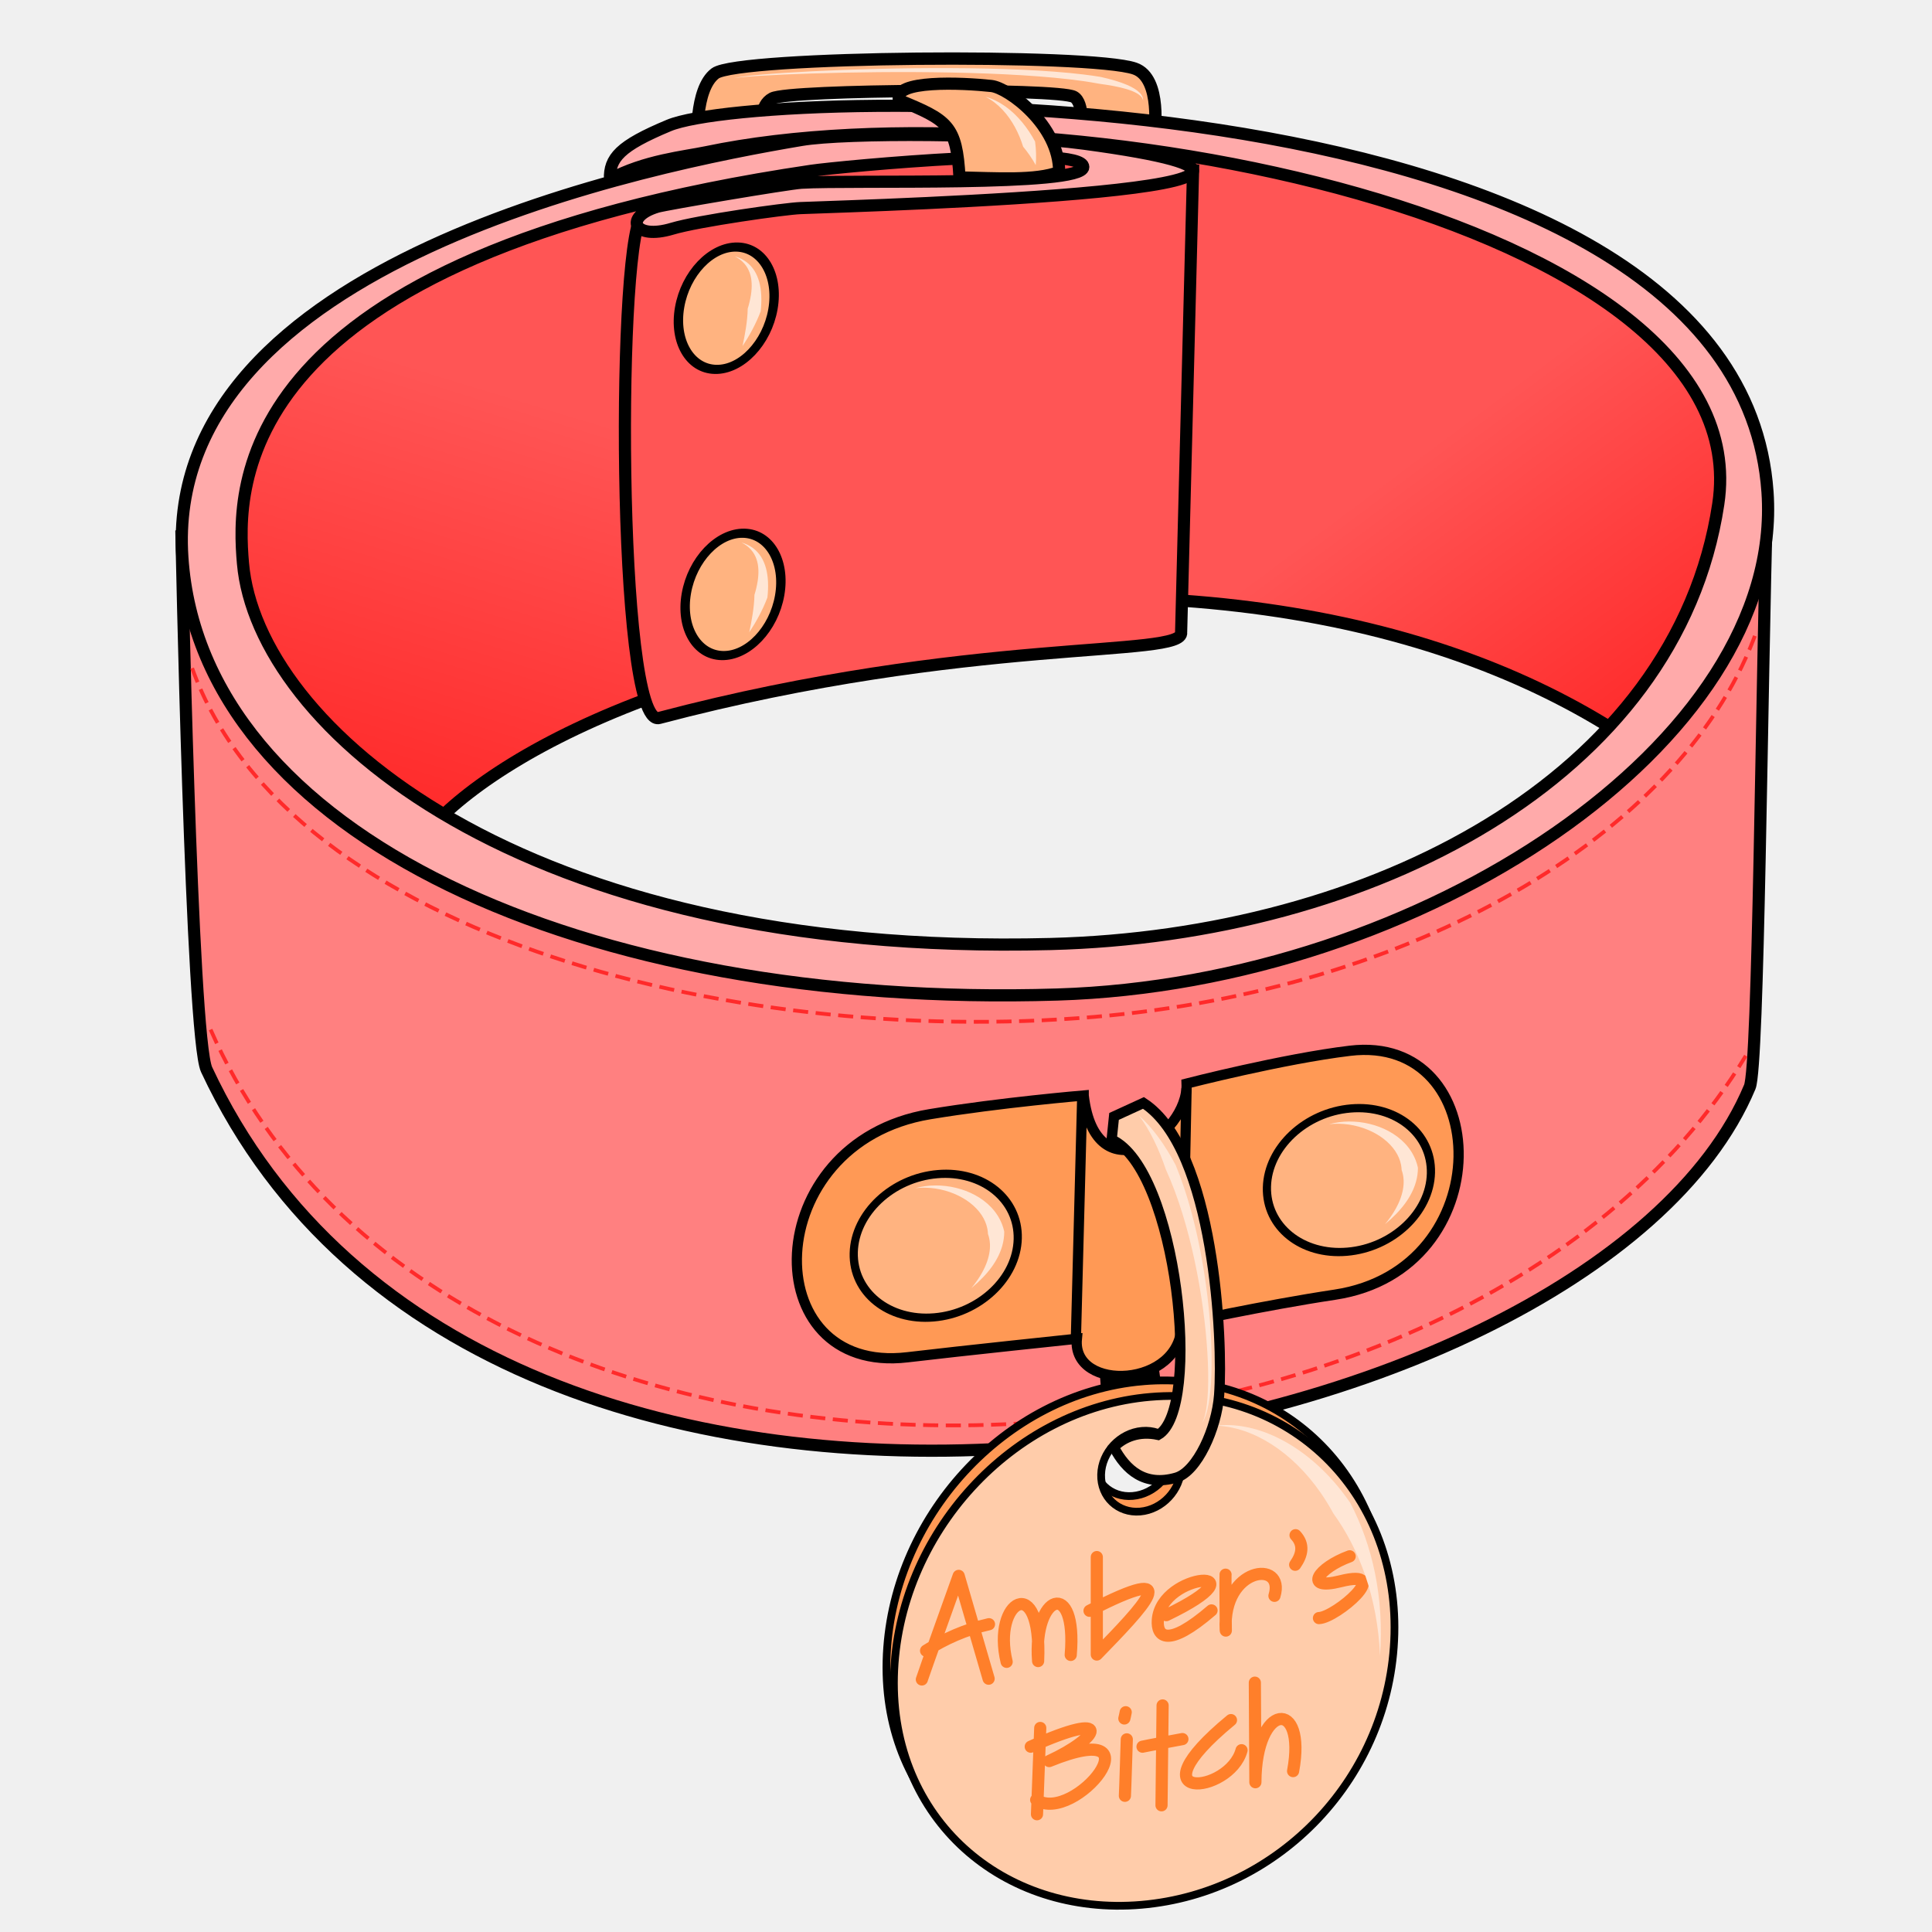
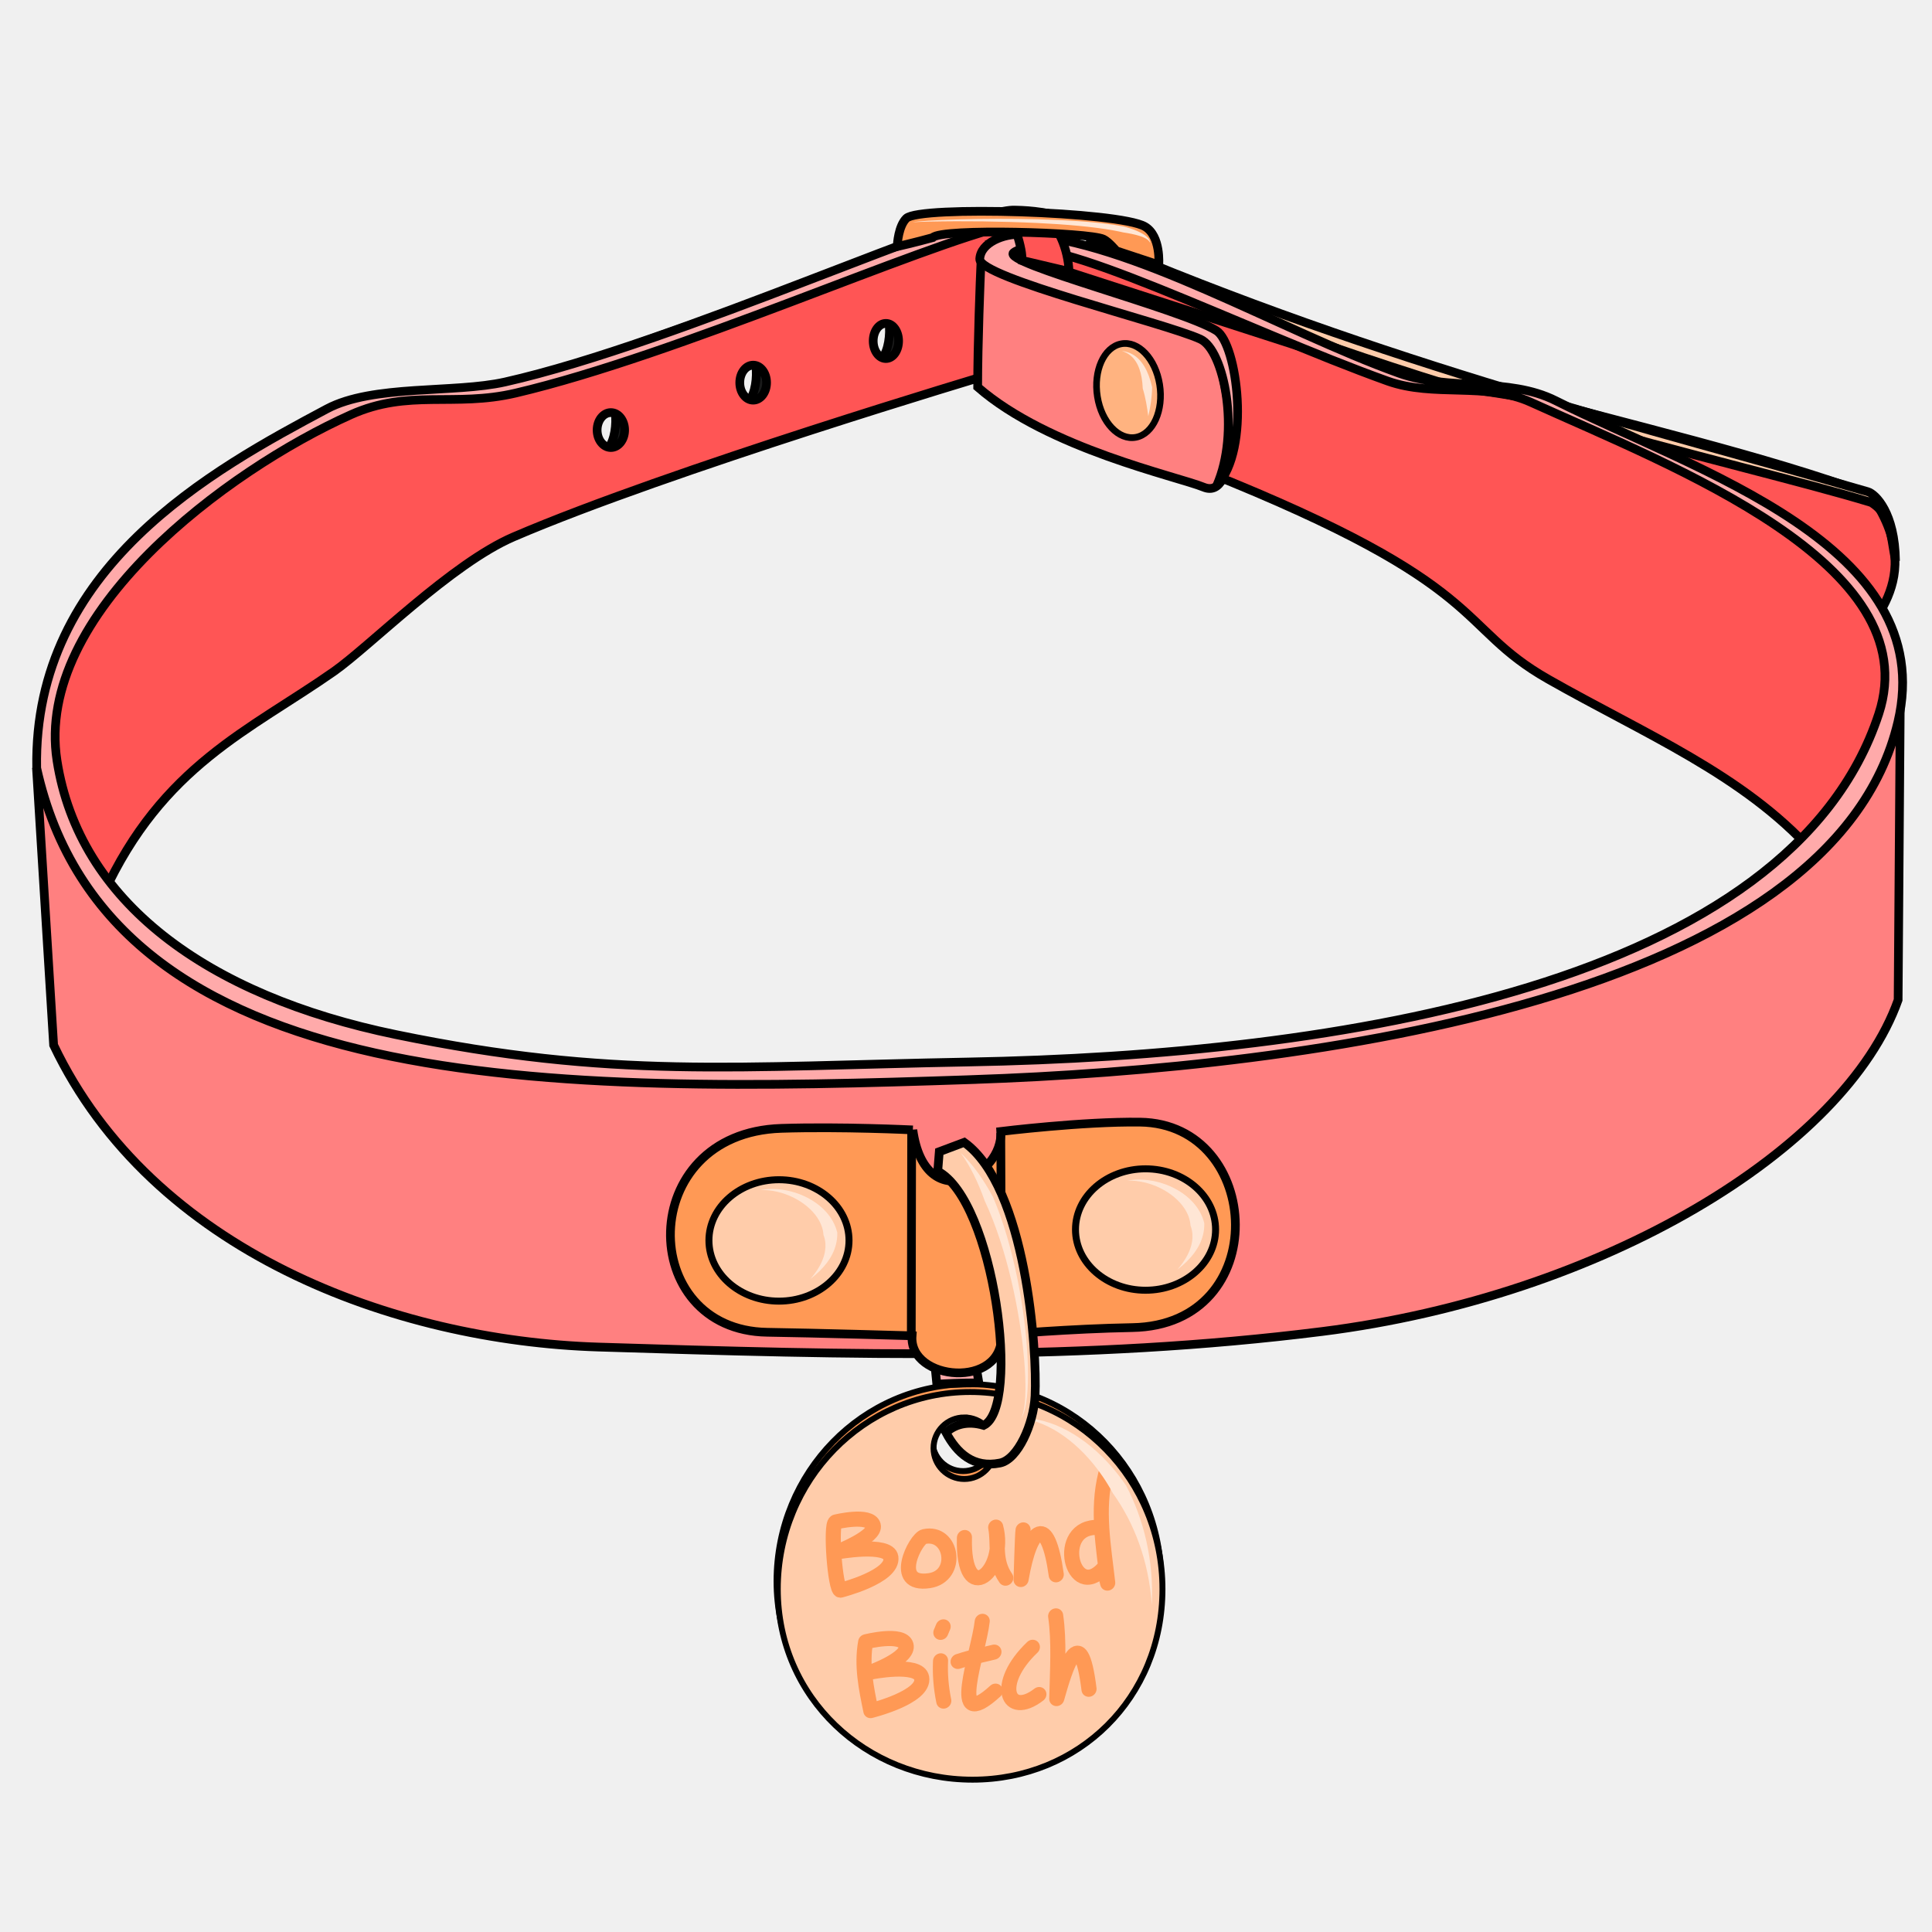
- <svg xmlns="http://www.w3.org/2000/svg" xmlns:xlink="http://www.w3.org/1999/xlink" cursor="default" viewBox="0 0 256 256">
-   <defs>
-     <linearGradient id="innoGrad1">
-       <stop offset="0" stop-color="#ff2a2a" />
-       <stop offset="1" stop-color="#f55" />
-     </linearGradient>
-     <linearGradient id="innoGrad2">
-       <stop offset="0" stop-color="#ff2a2a" />
-       <stop offset="1" stop-color="#f55" />
-     </linearGradient>
-     <linearGradient id="linearGradient4317" x1="58.929" x2="75.714" y1="109.571" y2="54.571" gradientUnits="userSpaceOnUse" xlink:href="#innoGrad2" />
-     <linearGradient id="linearGradient4325" x1="219.286" x2="190.714" y1="96.357" y2="58.143" gradientUnits="userSpaceOnUse" xlink:href="#innoGrad1" />
-   </defs>
-   <path fill="#ffb380" fill-rule="evenodd" stroke="#000" stroke-width="1.633" d="M92.383 19.298c.037-.47-.387-7.48 2.38-9.568 3.054-2.306 49.73-2.68 55.599-.643 3.681 1.278 2.585 8.817 2.585 8.817l-9.674-.568s.412-3.704-.977-4.496c-2.04-1.163-37.655-1-39.952.199-1.712.894-1.393 3.45-1.498 4.794-4.052.87-8.463 1.465-8.463 1.465z" />
-   <path fill="#ffe6d5" fill-rule="evenodd" d="M97.247 10.358c.142-.026.328-.052.554-.078.227-.027.494-.054.8-.081.61-.055 1.375-.11 2.268-.165 1.786-.109 4.092-.213 6.731-.297 5.28-.167 11.896-.253 18.374-.128 6.481.125 12.81.461 17.518 1.132.773.11 1.5.23 2.176.358 1.395.185 2.58.41 3.505.678.688.2 1.231.424 1.614.674.191.125.345.258.458.401.113.144.19.302.218.48a1.065 1.065 0 0 0-.1-.55 1.84 1.84 0 0 0-.402-.546c-.365-.353-.91-.68-1.6-.978-.93-.401-2.127-.756-3.531-1.068a52.164 52.164 0 0 0-2.224-.316c-4.77-.582-11.14-.82-17.625-.848-6.49-.028-13.113.155-18.393.42-2.64.132-4.945.285-6.73.443-.893.078-1.655.158-2.265.237-.305.04-.572.079-.797.118-.225.038-.41.076-.549.114z" />
-   <path fill="url(#linearGradient4325)" fill-rule="evenodd" stroke="#000" stroke-width="1.611" d="M126.207 79.879c46.163-3.827 80.03 7.442 100.662 26.843 19.813-65.205-18.166-89.175-109.406-91.308z" />
-   <path fill="url(#linearGradient4317)" fill-rule="evenodd" stroke="#000" stroke-width="1.611" d="M120.513 18.668c6.655-1.114 16.654 63.52 10.982 64.058-48.478 4.596-72.849 22.114-77.073 30.707-66.27-61.08 9.578-85.307 66.091-94.765z" />
-   <path fill="#ff8080" fill-rule="evenodd" stroke="#000" stroke-width="1.611" d="M24.034 70.278s1.33 67.14 3.342 71.448c37.377 80.003 183.401 52.73 204.478 2.3 1.174-2.81 1.533-51.743 2.3-78.105-13.357 77.823-181.013 92.835-210.12 4.357z" />
-   <path fill="none" stroke="#ff2a2a" stroke-dasharray="2,1" stroke-width=".5" d="M27.905 136.423c31.64 72.198 165.439 66.504 203.42 3.473" />
-   <path fill="#f55" fill-rule="evenodd" stroke="#000" stroke-width="1.611" d="M85.326 28.271c-3.661 1.098-3.624 68.353 2.013 66.865 41.15-10.864 69.727-7.941 69.166-11.36l1.582-61.257c-40.575-5.362-55.49.573-72.761 5.752z" />
-   <path fill="#faa" fill-rule="evenodd" stroke="#000" stroke-width="1.611" d="M106.202 18.544c5.852-.986 27.01-.914 37.466.5 44.308 5.987-26.707 8.127-37.607 8.529-1.997.073-13.538 1.695-16.991 2.732-5.152 1.546-6.447-1.571-1.963-2.914 1.109-.332 17.293-3.07 19.104-3.18 6.619-.403 37.221.552 37.329-2.066.127-3.102-32.118-.097-36.075.489-77.145 11.429-76.132 42.085-75.27 52.013 1.867 21.487 36.658 52.238 107.027 50.44 42.29-1.08 82.942-21.832 88.457-58.29 5.743-37.965-88.341-56.216-134.13-46.624-2.785.584-8.138 1.092-12.73 3.585-.068-2.824 1.282-4.408 7.814-7.134 12.74-5.318 141.632-7.924 145.57 48.568 2.307 33.072-45.77 65.112-94.111 66.588-62.928 1.92-113.469-21.24-115.928-57.926-2.633-39.264 62.57-52.03 82.038-55.31z" />
-   <ellipse cx="103.016" cy="39.345" fill="#ffb380" stroke="#000" stroke-width="1.228" rx="6.184" ry="8.228" transform="matrix(.9998 .0202 -.1718 .98513 0 0)" />
-   <path fill="#ffe6d5" fill-rule="evenodd" d="M97.363 33.965c.543.278.966.615 1.29.99.322.375.547.788.697 1.222.298.864.314 1.86.154 2.903a12.82 12.82 0 0 1-.428 1.82c-.033 1.664-.36 3.427-.688 4.962.855-1.283 1.774-2.925 2.408-4.617.077-.711.109-1.42.074-2.105-.06-1.214-.329-2.346-.906-3.264a4.286 4.286 0 0 0-1.08-1.172 4.787 4.787 0 0 0-1.521-.739z" />
-   <ellipse cx="110.496" cy="77.684" fill="#ffb380" stroke="#000" stroke-width="1.228" rx="6.184" ry="8.228" transform="matrix(.9998 .0202 -.1718 .98513 0 0)" />
-   <path fill="#ffe6d5" fill-rule="evenodd" d="M98.255 71.885c.543.278.966.615 1.29.99.322.375.547.788.697 1.222.297.864.313 1.86.154 2.903a12.82 12.82 0 0 1-.428 1.82c-.033 1.664-.36 3.427-.688 4.962.855-1.283 1.774-2.925 2.408-4.617.077-.711.109-1.42.074-2.105-.06-1.214-.33-2.346-.906-3.263a4.286 4.286 0 0 0-1.08-1.173 4.787 4.787 0 0 0-1.521-.739z" />
-   <path fill="#ffb380" fill-rule="evenodd" stroke="#000" stroke-width="1.611" d="M119.127 13.268c6.491 2.671 7.614 3.319 8.014 10.24 4.869.096 10.135.475 13.198-.719.046-6.19-6.746-11.15-8.964-11.393-3.857-.422-13.143-.844-12.248 1.872z" />
-   <path fill="#ffe6d5" fill-rule="evenodd" d="M130.58 12.822c1.875.519 3.525 1.763 4.862 3.377a15.54 15.54 0 0 1 1.71 2.559c.147 1.084.173 2.143.088 3.113a16.197 16.197 0 0 0-1.674-2.442 13.982 13.982 0 0 0-1.078-2.579c-.907-1.666-2.2-3.16-3.908-4.028z" />
-   <path fill="#f95" stroke="#000" stroke-width="1.023" d="M151.455 183.03c-18.311 1.559-33.526 18.15-33.987 37.057-.46 18.905 14.453 31.805 32.763 30.247 18.31-1.558 33.083-16.985 33.545-35.891.461-18.908-14.01-32.973-32.321-31.414zm-1.11 4.506a5.033 5.616 41.986 0 1 5.17 4.893 5.033 5.616 41.986 0 1-5.43 5.795 5.033 5.616 41.986 0 1-5.17-4.892 5.033 5.616 41.986 0 1 5.43-5.796z" />
-   <path fill="#ffb380" fill-rule="evenodd" stroke="#000" stroke-width="1.356" d="M146.197 179.184l.303 4.016c1.393-.223 3.585-.509 6.525-.774l-.549-3.837z" />
-   <path fill="#f95" fill-rule="evenodd" stroke="#000" stroke-width="1.356" d="M143.595 145.157s-11.062.934-20.398 2.482c-22.722 3.769-23.191 34.616-2.95 32.206 7.042-.839 22.442-2.452 22.442-2.452-.691 7.196 13.964 6.523 13.89-2.037 0 0 10.757-2.362 20.309-3.805 21.923-3.313 21.106-34.615 1.99-32.32-8.89 1.067-21.646 4.348-21.646 4.348.264 6.858-12.07 14.996-13.637 1.578z" />
-   <path fill="none" stroke="#000" stroke-width="1.356" d="M143.412 144.95l-.848 32.31M157.226 144.2l-.654 31.746" />
-   <ellipse cx="128.746" cy="176.042" fill="#ffb380" stroke="#000" stroke-width="1.088" rx="10.905" ry="9.493" transform="matrix(.9964 -.08482 -.02438 .9997 0 0)" />
-   <ellipse cx="183.594" cy="171.992" fill="#ffb380" stroke="#000" stroke-width="1.088" rx="10.905" ry="9.493" transform="matrix(.9964 -.08482 -.02438 .9997 0 0)" />
-   <path fill="#ffe6d5" fill-rule="evenodd" d="M183.518 162.218c2.223-1.842 3.573-3.716 4.105-5.623.173-.619.26-1.243.26-1.868a6.493 6.493 0 0 0-.29-.972 6.872 6.872 0 0 0-1.46-2.271c-1.223-1.28-2.897-2.137-4.652-2.561-1.768-.428-3.66-.43-5.376.04 1.764-.203 3.568.09 5.126.734 1.57.65 2.857 1.644 3.643 2.819.39.583.65 1.2.772 1.833.044.226.07.455.079.687.146.397.24.843.263 1.338.07 1.563-.59 3.567-2.47 5.844zM128.704 170.69c2.223-1.842 3.573-3.716 4.105-5.623.173-.619.26-1.243.26-1.868a6.492 6.492 0 0 0-.29-.972 6.872 6.872 0 0 0-1.46-2.271c-1.223-1.28-2.897-2.136-4.652-2.561-1.768-.428-3.66-.43-5.376.04 1.764-.202 3.568.09 5.126.734 1.57.65 2.857 1.644 3.643 2.819.39.584.65 1.2.772 1.833.044.226.07.455.079.687.146.397.24.843.263 1.338.07 1.563-.59 3.567-2.47 5.844z" />
-   <path fill="#fca" stroke="#000" stroke-width="1.023" d="M152.444 185.093c-18.31 1.559-33.526 18.151-33.986 37.058-.46 18.905 14.452 31.804 32.762 30.247 18.31-1.559 33.083-16.986 33.545-35.892.462-18.907-14.01-32.973-32.321-31.413zm-1.11 4.507a5.033 5.616 41.986 0 1 5.17 4.893 5.033 5.616 41.986 0 1-5.43 5.795 5.033 5.616 41.986 0 1-5.17-4.893 5.033 5.616 41.986 0 1 5.43-5.795z" />
-   <g fill="none" stroke="#ff7f2a" stroke-linecap="round" stroke-linejoin="round">
-     <path stroke-width="1.611" d="M122.15 222.538c.102-.406 4.881-13.726 4.881-13.726l3.966 13.625M122.71 218.725c2.469-1.568 5.198-2.801 8.337-3.508M133.386 220.2c-1.987-8.084 4.715-12.08 4.169-.102-.67-8.861 5.192-11.036 4.321-.813M145.333 206.32v12.914c6.104-6.28 12.137-12.513-.966-5.796M154.535 214.016c13.536-6.515-.649-5.821-1.118.642-.164 2.259 1.318 3.722 7.117-1.27M162.415 215.98c-.463-8.359 7.943-9.367 6.457-4.525M171.668 203.423c1.165 1.25.887 2.568-.05 3.914M178.836 206.219c-4.208 1.54-6.185 4.556-1.22 3.304 7.164-1.805-.603 4.813-2.847 4.881M136.58 231.445c11.171-5.02 9.154-1.18 2.444 1.905 14.994-6.1 3.394 8.499-1.725 5.14M137.838 228.964l-.431 11.432M149.054 237.952c.036-.432.252-7.478.252-7.478M149.162 226.88c-.036.251-.18.826-.18.826M154.051 225.98l-.144 13.23M151.39 231.445c.252-.072 5.285-1.007 5.285-1.007M163.11 227.922c-13.423 11.07-.198 9.856 1.402 3.99M166.274 222.961l.072 13.193c.032-10.561 6.81-11.23 4.996-1.474M162.391 208.653c-.036.216.036 7.406.036 7.406" />
+ <svg xmlns="http://www.w3.org/2000/svg" cursor="default" viewBox="0 0 256 256" version="1.1" id="svg50">
+   <defs id="defs54" />
+   <path d="m 128.382,183.404 c -14.076,0 -25.484,11.694 -25.484,26.115 0,14.422 11.732,25.252 25.807,25.253 14.076,0 25.166,-10.831 25.167,-25.253 0,-14.422 -11.412,-26.115 -25.488,-26.115 z m -0.769,3.373 a 4.074,4.077 0 0 1 4.074,4.077 4.074,4.077 0 0 1 -4.074,4.076 4.074,4.077 0 0 1 -4.074,-4.077 4.074,4.077 0 0 1 4.074,-4.077 z" id="path2" style="fill:#ff9955;stroke:#000000;stroke-width:0.784" />
+   <path fill="#faa" fill-rule="evenodd" stroke="#000" stroke-width="1.155" d="M123.791 179.986l.344 3.433c1.188-.088 3.058-.173 5.568-.185l-.549-3.3z" id="path4" />
+   <path fill="#1a1a1a" fill-rule="evenodd" stroke="#000" stroke-width="1.155" d="M115.22 47.774c2.815 1.402 3.245-5.808 1.932-6.49l4.193 6.052zM97.573 53.462c2.815 1.402 3.245-5.808 1.932-6.49l4.193 6.052zM78.94 59.673c2.815 1.402 3.245-5.808 1.932-6.49l4.193 6.052z" id="path6" />
+   <path fill="#ffb380" fill-rule="evenodd" stroke="#000" stroke-width="1.155" d="M132.712 28.547L66.505 51.853l-19.8 1.443c-10.27 6.16-39.961 18.505-40.22 48.47l7.22 16.707C21.54 101.415 33.072 96.79 44.23 88.98c4.747-3.324 15.574-14.294 23.822-17.842 20.517-8.824 63.216-21.552 63.216-21.552l114.61 36.517c.674-2.742 10.035-9.115 1.966-20.569-27.904-10.258-68.796-15.767-115.133-36.987zm-15.328 14.305a1.68 2.328 0 0 1 1.683 2.328 1.68 2.328 0 0 1-1.683 2.328 1.68 2.328 0 0 1-1.68-2.328 1.68 2.328 0 0 1 1.68-2.328zm-17.585 5.533a1.775 2.319 0 0 1 1.774 2.32 1.775 2.319 0 0 1-1.774 2.316 1.775 2.319 0 0 1-1.775-2.317 1.775 2.319 0 0 1 1.775-2.319zm-18.854 6.287a1.822 2.314 0 0 1 1.82 2.313 1.822 2.314 0 0 1-1.82 2.314 1.822 2.314 0 0 1-1.823-2.314 1.822 2.314 0 0 1 1.823-2.313z" id="path8" style="fill:#ff5555" />
+   <path fill="#fca" fill-rule="evenodd" stroke="#000" stroke-width="1.155" d="M144.588 31.646c39.173 16.812 74.163 25.152 102.9 33.506 1.043.3 3.597 2.82 3.672 9.167-.71-3.838-.645-6.086-3.185-7.729-18.078-5.506-58.744-13.67-103.933-33.196z" id="path10" />
+   <path fill="#ffb380" fill-rule="evenodd" stroke="#000" stroke-width="1.155" d="M4.837 101.766l2.269 36.713c13.043 27.368 45.106 39.16 72.187 40.012 33.549 1.055 64.377 1.91 95.906-2.062 37.135-4.679 69.27-24.09 76.313-43.932l.314-43.906c-6.146 39.197-66.655 50.971-126.961 53.806-54.642 2.568-107.7-4.106-120.028-40.63z" id="path12" style="fill:#ff8080" />
+   <path fill="#ffb380" fill-rule="evenodd" stroke="#000" stroke-width="1.155" d="M240.167 112.832c-9.194-10.212-22.323-15.617-35.002-22.825-12.494-7.102-7.267-12.274-45.357-27.49l-27.418-29.46 52.357 16.917 19.543 3.063c11.381 7.184 41.352 13.07 46.669 34.564.6 11.442-4.46 18.796-10.792 25.23z" id="path14" style="fill:#ff5555" />
+   <path fill="#ffb380" fill-rule="evenodd" stroke="#000" stroke-width="1.155" d="M129.984 34.734c-.098 2.163-.438 10.743-.438 16.553 9.364 8.174 26.41 11.821 29.956 13.271 4.39 1.796 4.602-11.07.817-20.053z" id="path16" style="fill:#ff8080" />
+   <path fill="#fca" fill-rule="evenodd" stroke="#000" stroke-width="1.155" d="M128.793 143.052c-55.245 1.877-114.295 2.472-123.931-41.286-.475-26.603 23.368-39.545 38.441-47.581 6.11-3.258 16.86-2.048 23.615-3.569 22.991-5.178 61.305-23.008 67.542-22.773 9.964.128 13.511 5.516-.815 1.99-11.67 2.665-43.82 17.204-65.325 22.252-8.17 1.917-14.164-.57-21.82 2.862-16.435 7.369-41.972 26.37-38.947 45.838 2.9 18.654 19.787 31.125 44.922 36.307 28.733 5.924 44.96 4.196 75.82 3.63 49.194-.9 108.884-10.262 120.652-46.135 6.523-19.884-27.32-32.77-46.11-41.29-5.96-2.702-12.819-.602-18.98-2.809-19.062-6.829-45.475-20.302-49.556-17.011-1.703 1.373 22.236 7.445 26.873 10.333 2.752 1.714 4.615 15.709.055 20.524 3.11-7.05 1.01-17.938-2.17-19.393-4.777-2.187-29.349-8.14-29.235-10.619.101-2.192 3.252-3.382 5.444-3.262 14.565.796 34.19 12.68 50.11 18.392 6.64 2.381 14.455.475 20.759 3.64 18.53 9.3 50.877 19.167 45.345 42.576-8.641 36.57-77.56 45.85-122.689 47.383z" id="path18" style="fill:#ffaaaa" />
+   <ellipse cx="139.613" cy="79.224" fill="#f55" stroke="#000" stroke-width=".883" rx="4.201" ry="6.269" transform="matrix(.98184 -.18971 .15725 .98756 0 0)" id="ellipse20" style="fill:#ffb380" />
+   <path fill="#f55" fill-rule="evenodd" stroke="#000" stroke-width="1.155" d="M135.161 34.442c.824.563-.565-5.017-1.663-5.995-.768-.686 3.011-.227 4.487-.048 2.252 1.248 3.563 4.733 3.666 7.574z" id="path22" />
+   <path d="M118.893 32.672c0-.412.168-2.727 1.198-3.74 1.743-1.715 28.177-.904 31.612 1.086 2.155 1.248 1.84 5.078 1.84 5.078l-5.62-1.856s-1.012-1.214-1.702-1.547c-1.89-.914-21.55-1.488-22.636-.207-2.271.63-4.692 1.186-4.692 1.186zM120.956 149.72s-9.46-.463-17.429-.207c-19.392.623-19.15 26.77-1.856 27.019 6.018.086 19.181.464 19.181.464-.442 6.033 12.102 7.124 11.86-.155 0 0 9.17-.786 17.325-.928 18.718-.326 17.364-27.005 1.031-27.225-7.597-.102-18.46 1.237-18.46 1.237.37 5.855-10.03 11.368-11.652-.206z" id="path24" stroke-width="1.155" stroke="#000" fill-rule="evenodd" fill="#f55" style="fill:#ff9955" />
+   <path fill="none" stroke="#000" stroke-width="1.155" d="M120.8 149.77l-.05 27.38M132.609 150.132l.103 26.915" id="path26" />
+   <ellipse cx="103.218" cy="164.363" fill="#ff8080" stroke="#000" stroke-width=".924" rx="9.281" ry="8.044" id="ellipse28" style="fill:#ffccaa" />
+   <ellipse cx="151.79" cy="162.919" fill="#ff8080" stroke="#000" stroke-width=".924" rx="9.281" ry="8.044" id="ellipse30" style="fill:#ffccaa" />
+   <path d="M120.957 29.45c.163-.015.427-.03.777-.044.35-.014.789-.028 1.3-.04a215.841 215.841 0 0 1 14.416.182c3.734.18 7.387.489 10.127.989.45.082.873.169 1.268.261.82.124 1.522.27 2.08.44.414.128.75.269.996.425.124.079.227.162.308.253.081.09.143.19.178.302a.826.826 0 0 0-.08-.366 1.385 1.385 0 0 0-.256-.367c-.226-.241-.556-.468-.97-.679-.557-.283-1.266-.539-2.091-.77-.412-.082-.85-.158-1.31-.229-2.8-.426-6.492-.653-10.231-.752a197.24 197.24 0 0 0-10.578.019c-1.516.044-2.838.103-3.862.169-.512.033-.949.067-1.299.102-.35.035-.612.07-.773.105zM148.652 46.51c.836.25 1.416.744 1.82 1.351.406.608.656 1.361.8 2.175.08.462.128.947.148 1.44.377 1.212.582 2.529.732 3.676.266-1.108.487-2.482.512-3.846a11.47 11.47 0 0 0-.45-1.533c-.327-.867-.77-1.644-1.367-2.227a3.59 3.59 0 0 0-2.195-1.036zM156.002 168.233c.935-.713 1.675-1.445 2.234-2.198.56-.754.947-1.54 1.157-2.356a5.81 5.81 0 0 0 .182-1.592c-.261-1.092-.823-2.037-1.545-2.82-1.06-1.149-2.502-1.99-4.019-2.475-1.527-.489-3.157-.628-4.63-.354 1.491-.044 3.03.333 4.372.996 1.352.667 2.484 1.614 3.195 2.694.48.73.752 1.497.8 2.263.134.343.223.72.252 1.131.046.641-.056 1.369-.374 2.168-.317.8-.843 1.655-1.624 2.543zM107.371 169.477c.935-.712 1.675-1.445 2.234-2.197.56-.754.947-1.54 1.156-2.356a5.81 5.81 0 0 0 .183-1.593c-.262-1.09-.824-2.037-1.546-2.82-1.06-1.148-2.501-1.988-4.018-2.474-1.528-.489-3.158-.628-4.63-.354 1.491-.045 3.03.333 4.372.995 1.351.668 2.484 1.614 3.194 2.694.481.732.753 1.498.8 2.264.134.343.224.72.253 1.131.045.641-.057 1.369-.374 2.168-.318.8-.844 1.655-1.624 2.542z" id="path32" fill-rule="evenodd" fill="#fff" style="fill:#ffe6d5" />
+   <path d="m 128.544,184.448 c -14.077,0 -25.486,11.694 -25.485,26.115 0,14.422 11.731,25.252 25.807,25.253 14.076,0 25.166,-10.832 25.166,-25.253 9e-4,-14.422 -11.411,-26.116 -25.488,-26.115 z m -0.77,3.373 a 4.074,4.077 0 0 1 4.074,4.076 4.074,4.077 0 0 1 -4.074,4.077 4.074,4.077 0 0 1 -4.075,-4.077 4.074,4.077 0 0 1 4.075,-4.077 z" id="path34" style="fill:#ffccaa;stroke:#000000;stroke-width:0.784" />
+   <g id="g937" transform="matrix(0.9,-0.03706414,0,0.9,12.55483,23.03079)" style="stroke:#ff9955;stroke-width:2.222;stroke-miterlimit:4;stroke-dasharray:none">
+     <path id="path901" d="m 109.057,202.984 c -0.767,0.315 -0.061,10.008 0.767,10.067 0,0 7.818,-1.656 7.383,-4.506 -0.338,-2.214 -7.862,-1.151 -7.862,-1.151 0,0 5.723,-2.022 5.273,-3.643 -0.5,-1.803 -5.561,-0.767 -5.561,-0.767 z" style="fill:none;fill-rule:evenodd;stroke:#ff9955;stroke-width:2.222;stroke-linecap:round;stroke-linejoin:round;stroke-miterlimit:4;stroke-dasharray:none;stroke-opacity:1" />
+     <path id="path903" d="m 122.097,205.669 c 4.175,-0.733 5.24,6.047 0.767,6.52 -5.649,0.597 -1.997,-6.304 -0.767,-6.52 z" style="fill:none;fill-rule:evenodd;stroke:#ff9955;stroke-width:2.222;stroke-linecap:round;stroke-linejoin:round;stroke-miterlimit:4;stroke-dasharray:none;stroke-opacity:1" />
+     <path id="path905" d="m 128.041,206.052 c -0.279,10.701 6.331,5.104 4.602,-1.342 0.477,2.523 -0.282,4.934 1.486,7.574" style="fill:none;fill-rule:evenodd;stroke:#ff9955;stroke-width:2.222;stroke-linecap:round;stroke-linejoin:round;stroke-miterlimit:4;stroke-dasharray:none;stroke-opacity:1" />
+     <path id="path907" d="m 136.671,205.285 c -0.096,0.479 -0.288,7.287 -0.288,7.287 1.358,-7.871 3.925,-9.578 5.177,-0.479" style="fill:none;fill-rule:evenodd;stroke:#ff9955;stroke-width:2.222;stroke-linecap:round;stroke-linejoin:round;stroke-miterlimit:4;stroke-dasharray:none;stroke-opacity:1" />
+     <path id="path909" d="m 148.847,197.519 c -1.345,5.279 -0.313,10.707 0.288,16.108 l -0.575,-2.253 c -4.658,5.048 -7.439,-6.623 -0.767,-5.992" style="fill:none;fill-rule:evenodd;stroke:#ff9955;stroke-width:2.222;stroke-linecap:round;stroke-linejoin:round;stroke-miterlimit:4;stroke-dasharray:none;stroke-opacity:1" />
+     <path id="path911" d="m 113.498,220.801 c -0.621,3.429 0.079,6.796 0.767,10.163 0,0 8.005,-1.644 7.479,-4.506 -0.423,-2.3 -7.431,-1.175 -7.431,-1.175 0,0 5.653,-1.83 5.13,-3.715 -0.534,-1.925 -5.944,-0.767 -5.944,-0.767 z" style="fill:none;fill-rule:evenodd;stroke:#ff9955;stroke-width:2.222;stroke-linecap:round;stroke-linejoin:round;stroke-miterlimit:4;stroke-dasharray:none;stroke-opacity:1" />
+     <path id="path913" d="m 124.524,224.061 c -0.085,1.89 0.054,3.863 0.479,5.944" style="fill:none;fill-rule:evenodd;stroke:#ff9955;stroke-width:2.222;stroke-linecap:round;stroke-linejoin:round;stroke-miterlimit:4;stroke-dasharray:none;stroke-opacity:1" />
+     <path id="path915" d="m 124.907,219.076 -0.336,0.791" style="fill:none;fill-rule:evenodd;stroke:#ff9955;stroke-width:2.222;stroke-linecap:round;stroke-linejoin:round;stroke-miterlimit:4;stroke-dasharray:none;stroke-opacity:1" />
+     <path id="path917" d="m 127.113,224.253 c 2.284,-0.647 3.556,-0.787 5.273,-1.151" style="fill:none;fill-rule:evenodd;stroke:#ff9955;stroke-width:2.222;stroke-linecap:round;stroke-linejoin:round;stroke-miterlimit:4;stroke-dasharray:none;stroke-opacity:1" />
+     <path id="path919" d="m 130.66,218.5 c -0.535,4.779 -5.15,16.51 1.918,10.355" style="fill:none;fill-rule:evenodd;stroke:#ff9955;stroke-width:2.222;stroke-linecap:round;stroke-linejoin:round;stroke-miterlimit:4;stroke-dasharray:none;stroke-opacity:1" />
+     <path id="path921" d="m 138.043,222.623 c -5.725,5.216 -3.627,10.355 0.959,6.999" style="fill:none;fill-rule:evenodd;stroke:#ff9955;stroke-width:2.222;stroke-linecap:round;stroke-linejoin:round;stroke-miterlimit:4;stroke-dasharray:none;stroke-opacity:1" />
+     <path id="path923" d="m 141.471,218.141 c 0.545,3.719 0.26,8.075 0.168,12.177 1.232,-4.305 3.454,-11.685 4.746,-1.175" style="fill:none;fill-rule:evenodd;stroke:#ff9955;stroke-width:2.222;stroke-linecap:round;stroke-linejoin:round;stroke-miterlimit:4;stroke-dasharray:none;stroke-opacity:1" />
  </g>
-   <path fill="#ffe6d5" fill-rule="evenodd" d="M182.859 219.412c.568-7.744-1.023-14.69-3.935-20.265a30.022 30.022 0 0 0-2.142-2.762c-2.341-2.676-4.988-4.697-7.692-5.973-2.709-1.278-5.446-1.796-7.967-1.508 2.52.093 5.057.987 7.416 2.506 2.365 1.522 4.58 3.691 6.45 6.382.598.86 1.161 1.775 1.683 2.74 3.393 4.674 5.874 11.11 6.187 18.88z" />
-   <path fill="#fca" fill-rule="evenodd" stroke="#000" stroke-width="1.356" d="M147.301 150.994l.316-3.062 3.899-1.789c9.433 6.132 10.556 31.562 10.026 38.697-.329 4.431-2.913 10.159-5.695 10.959-4.15 1.193-6.644-.983-8.258-4.045 1.324-1.348 3.347-2.164 5.872-1.625 5.879-3.346 2.519-35.24-6.16-39.135z" />
-   <path fill="#ffe6d5" fill-rule="evenodd" d="M150.92 147.826c1.44 1.891 2.613 4.36 3.556 7.121.415.908.807 1.86 1.175 2.846 1.45 3.875 2.532 8.248 3.266 12.475.733 4.224 1.115 8.288 1.17 11.545.027 1.627-.027 3.053-.16 4.196a11.884 11.884 0 0 1-.259 1.494c-.106.42-.231.765-.378 1.02.178-.237.34-.57.483-.989.143-.418.266-.92.37-1.493.207-1.148.336-2.584.381-4.226.091-3.284-.148-7.394-.744-11.682-.595-4.285-1.548-8.763-2.892-12.778a45.973 45.973 0 0 0-1.107-2.975c-1.428-2.689-3.055-4.966-4.861-6.554z" />
-   <path fill="none" stroke="#ff2a2a" stroke-dasharray="2,1" stroke-width=".5" d="M25.459 88.536c12.85 35.888 73.703 50.763 121.823 45.995 41.296-4.09 76.218-24.481 85.568-51.157" />
+   <path d="m 152.618,212.661 c 0.289,-5.925 -1.072,-11.364 -3.405,-15.818 a 26.589,26.589 0 0 0 -1.695,-2.228 c -1.846,-2.175 -3.917,-3.879 -6.025,-5.022 -2.111,-1.147 -4.24,-1.721 -6.194,-1.666 1.926,0.234 3.888,1.083 5.733,2.405 1.849,1.325 3.602,3.141 5.101,5.341 a 25.839,25.839 0 0 1 1.355,2.226 c 2.716,3.791 4.743,8.845 5.128,14.763 z" id="path44" style="fill:#ffe6d5;fill-rule:evenodd;stroke-width:0.9" />
+   <path fill="#faa" fill-rule="evenodd" stroke="#000" stroke-width="1.155" d="M124.256 155.185l.206-2.578 3.3-1.238c8.202 5.89 9.694 27.57 9.39 33.592-.19 3.74-2.282 8.418-4.646 8.896-3.528.713-5.708-1.316-7.154-4.033 1.106-1.049 2.82-1.596 4.993-.955 4.962-2.417 1.42-29.75-6.09-33.684z" id="path46" style="fill:#ffccaa" />
+   <path fill="#fff" fill-rule="evenodd" d="M127.287 152.756c1.269 1.721 2.325 3.92 3.193 6.357.375.802.73 1.638 1.067 2.502 1.322 3.394 2.34 7.182 3.056 10.819.715 3.635 1.127 7.108 1.241 9.87.057 1.382.04 2.585-.05 3.543a9.41 9.41 0 0 1-.19 1.245c-.082.348-.183.629-.304.834.148-.19.28-.462.393-.81.113-.346.208-.764.285-1.246.154-.963.233-2.177.237-3.572.01-2.79-.282-6.305-.881-9.995-.6-3.689-1.51-7.565-2.742-11.075a43.369 43.369 0 0 0-1.008-2.607c-1.276-2.364-2.714-4.396-4.297-5.865z" id="path48" style="fill:#ffe6d5" />
</svg>
